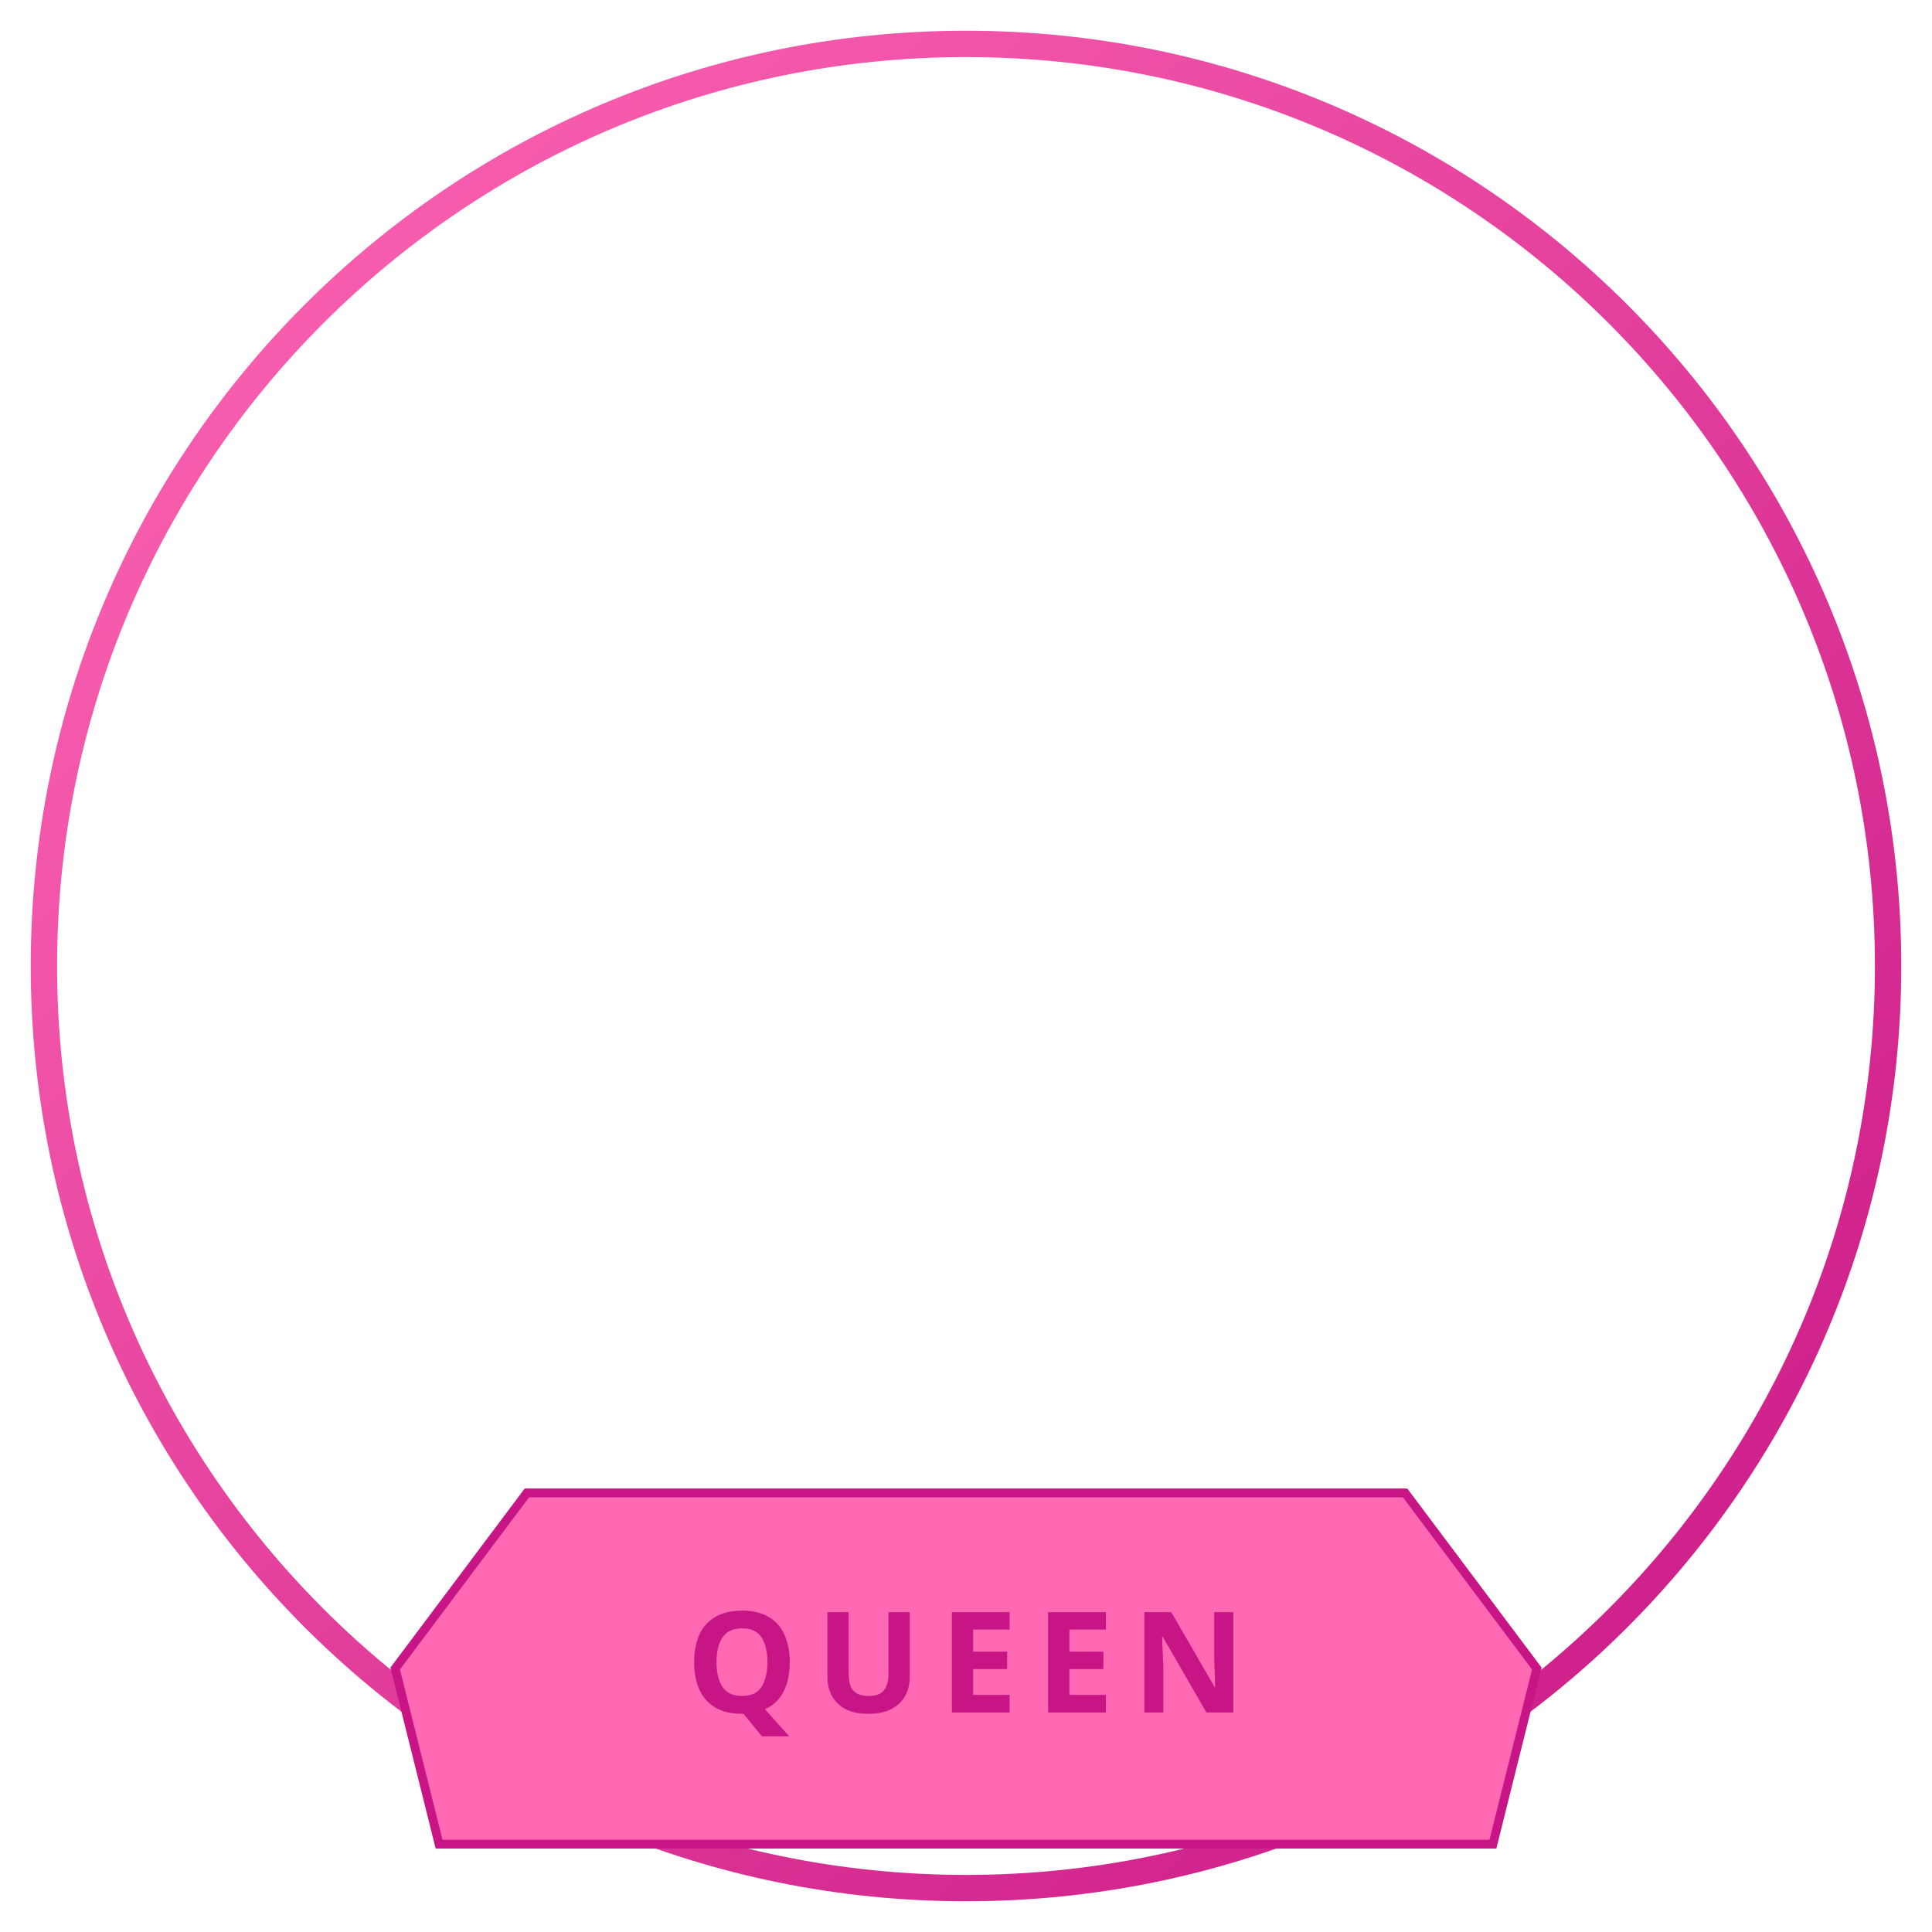
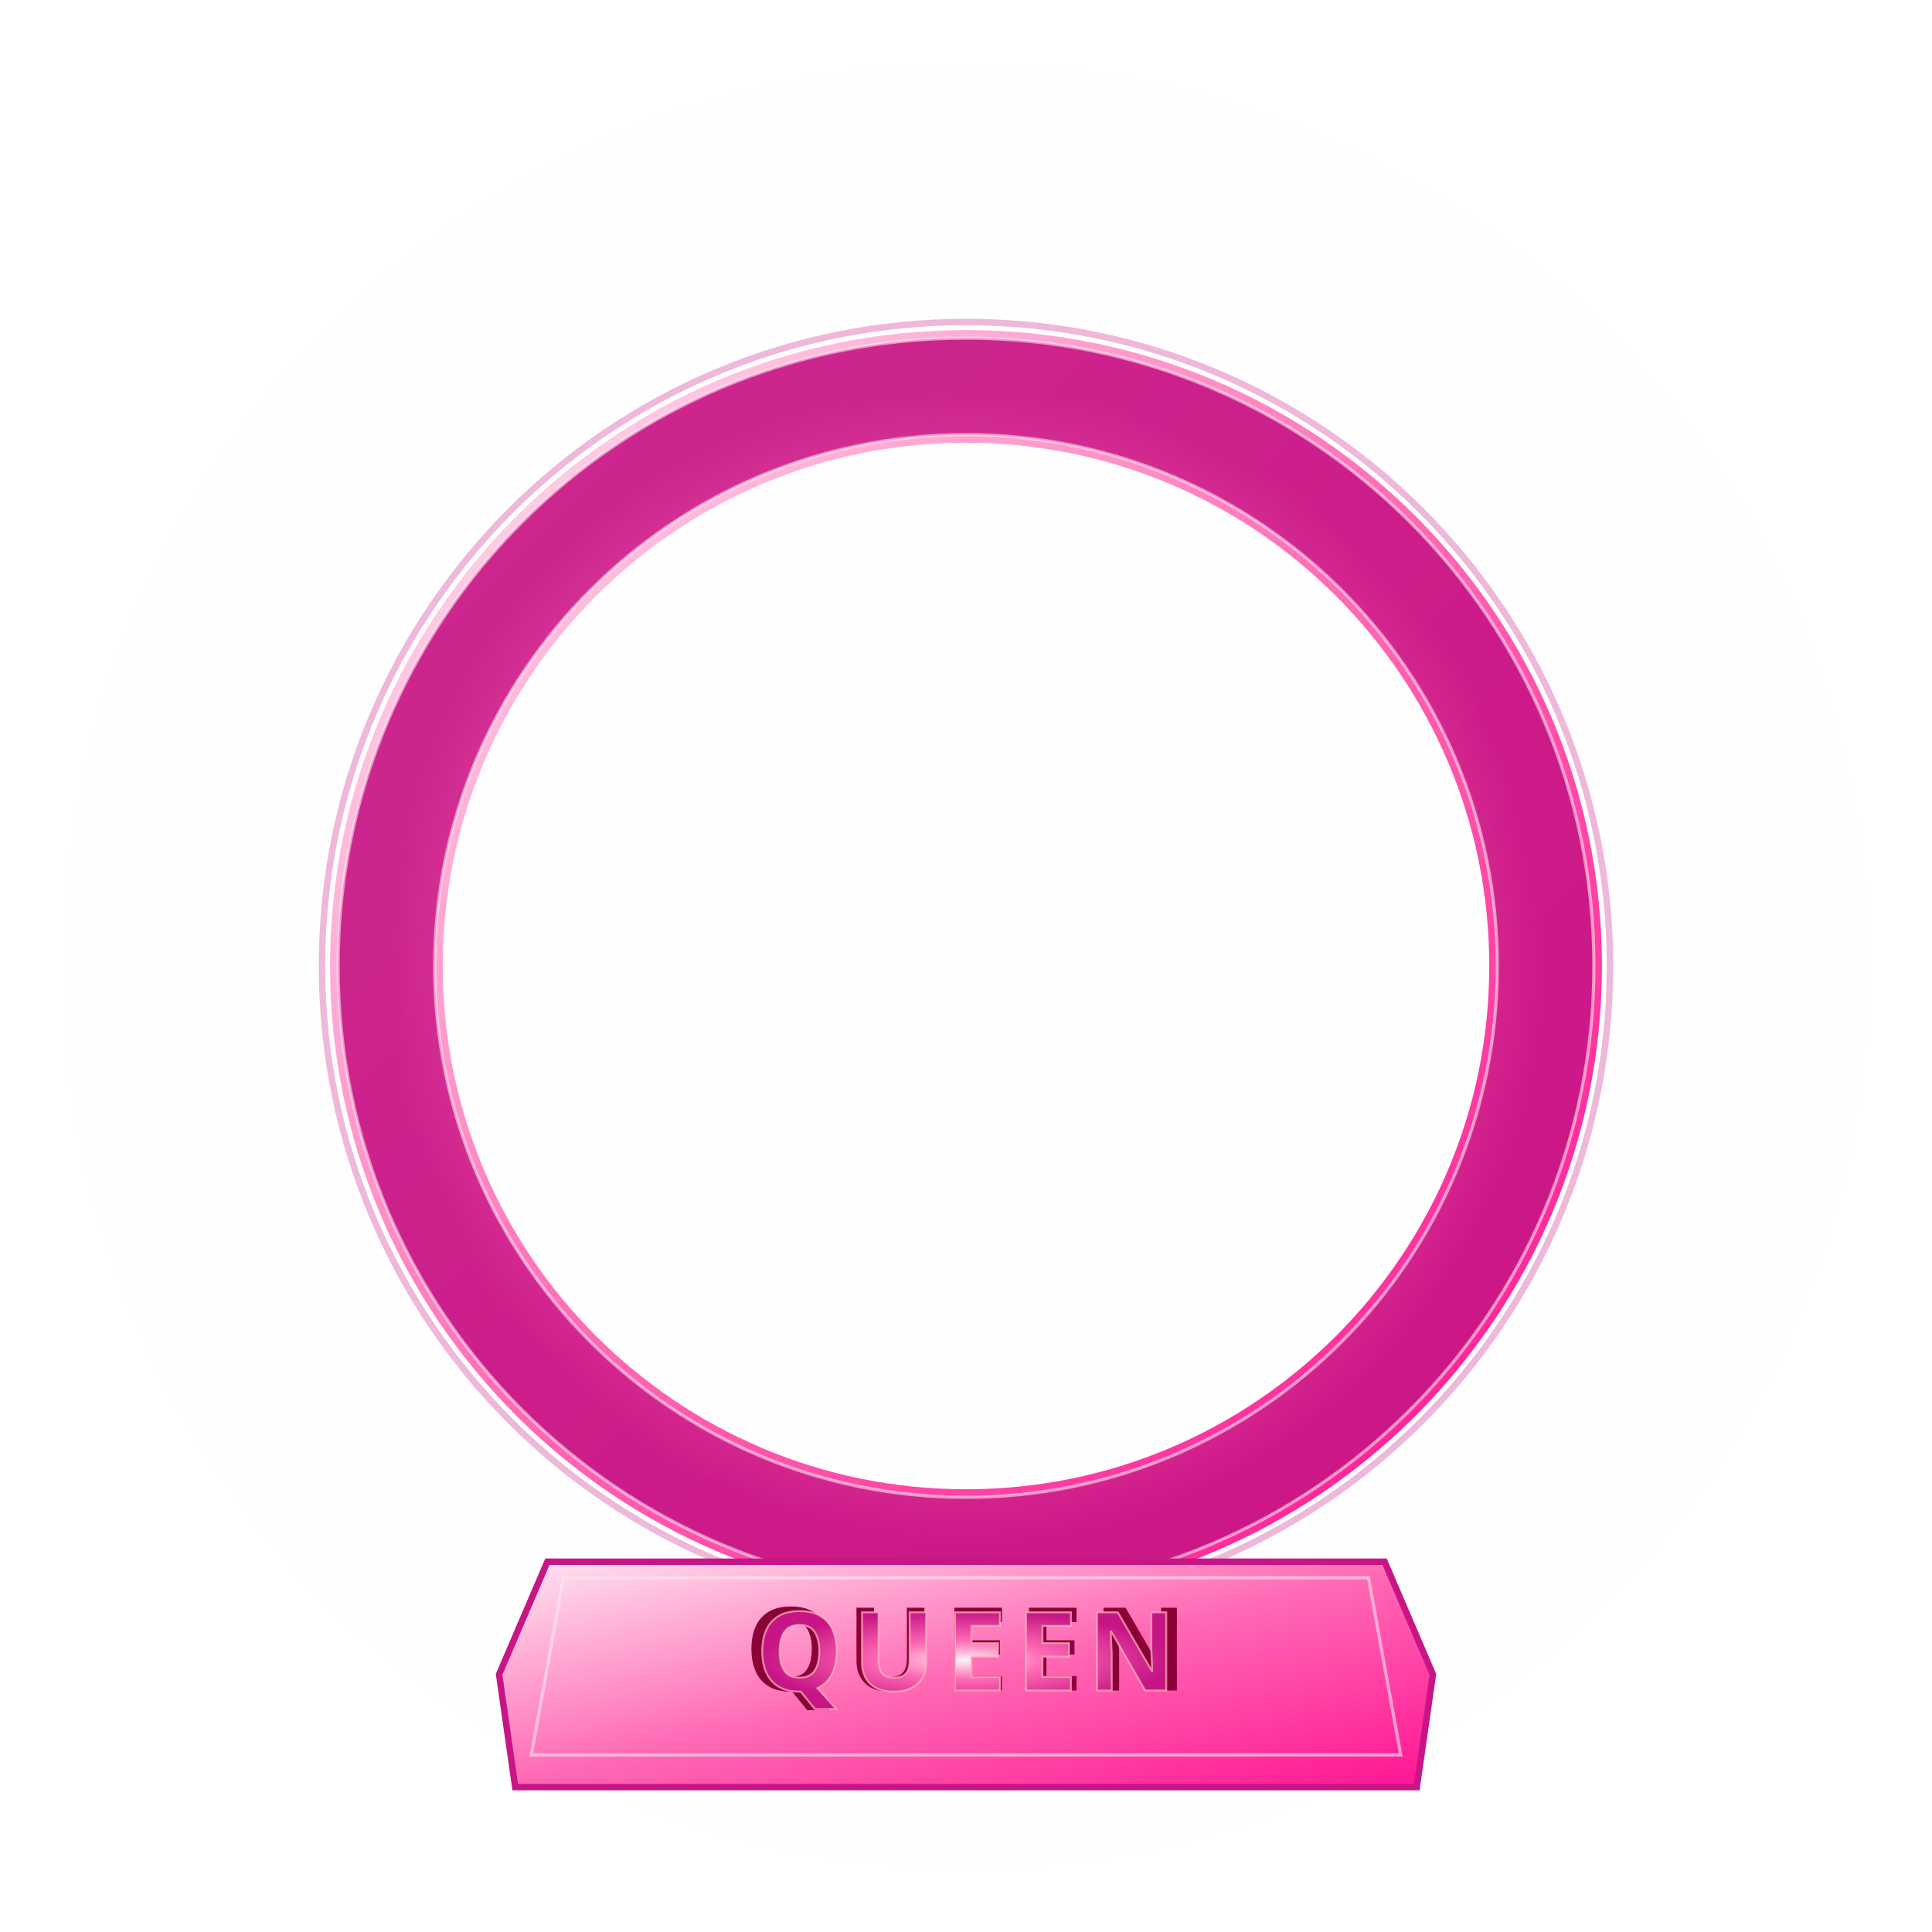
- <svg xmlns="http://www.w3.org/2000/svg" width="220" height="220" viewBox="0 0 220 220" fill="none">
+ <svg xmlns="http://www.w3.org/2000/svg" width="600" height="600" viewBox="0 0 600 600">
  <defs>
-     <linearGradient id="frameGrad" x1="0" y1="0" x2="1" y2="1">
-       <stop offset="0%" stop-color="#ff69b4" />
+     <linearGradient id="pinkGradient1" x1="0" y1="0" x2="1" y2="1">
+       <stop offset="0%" stop-color="#ffe6f2" />
+       <stop offset="50%" stop-color="#ff69b4" />
+       <stop offset="100%" stop-color="#ff1493" />
+     </linearGradient>
+     <radialGradient id="pinkRadial" cx="50%" cy="50%" r="50%">
+       <stop offset="0%" stop-color="#fff0f5" />
+       <stop offset="40%" stop-color="#ff69b4" />
      <stop offset="100%" stop-color="#c71585" />
-     </linearGradient>
+     </radialGradient>
  </defs>
-   <circle cx="110" cy="110" r="105" fill="none" stroke="url(#frameGrad)" stroke-width="3" />
+   <circle cx="300" cy="300" r="280" fill="#fff0f5" opacity="0.08" />
+   <circle cx="300" cy="300" r="200" fill="none" stroke="#c71585" stroke-width="2" opacity="0.3" />
+   <circle cx="300" cy="300" r="180" fill="none" stroke="url(#pinkGradient1)" stroke-width="35" />
+   <circle cx="300" cy="300" r="180" fill="none" stroke="url(#pinkRadial)" stroke-width="30" opacity="0.9" />
+   <circle cx="300" cy="300" r="195" fill="none" stroke="#ffe6f2" stroke-width="1" opacity="0.6" />
+   <circle cx="300" cy="300" r="165" fill="none" stroke="#ffe6f2" stroke-width="1" opacity="0.6" />
  <g>
-     <path d="M60,170 L160,170 L175,190 L170,210 L50,210 L45,190 Z" fill="#ff69b4" stroke="#c71585" stroke-width="1" />
-     <text x="110" y="195" text-anchor="middle" fill="#c71585" font-size="16" font-family="Arial Black" font-weight="bold" letter-spacing="2">QUEEN</text>
+     <path d="M170,485 L430,485 L445,520 L440,555 L160,555 L155,520 Z" fill="url(#pinkGradient1)" stroke="#c71585" stroke-width="2" />
+     <path d="M175,490 L425,490 L435,545 L165,545 Z" fill="none" stroke="#ffe6f2" stroke-width="1" opacity="0.6" />
+     <text x="300" y="525" text-anchor="middle" fill="#8b0037" font-size="36" font-family="Arial Black" font-weight="bold" letter-spacing="3">QUEEN</text>
+     <text x="300" y="525" text-anchor="middle" fill="url(#pinkRadial)" font-size="34" font-family="Arial Black" font-weight="bold" letter-spacing="3">QUEEN</text>
+     <text x="300" y="525" text-anchor="middle" fill="none" stroke="#ffb6c1" stroke-width="0.6" font-size="34" font-family="Arial Black" font-weight="bold" letter-spacing="3" opacity="0.7">QUEEN</text>
  </g>
</svg>
